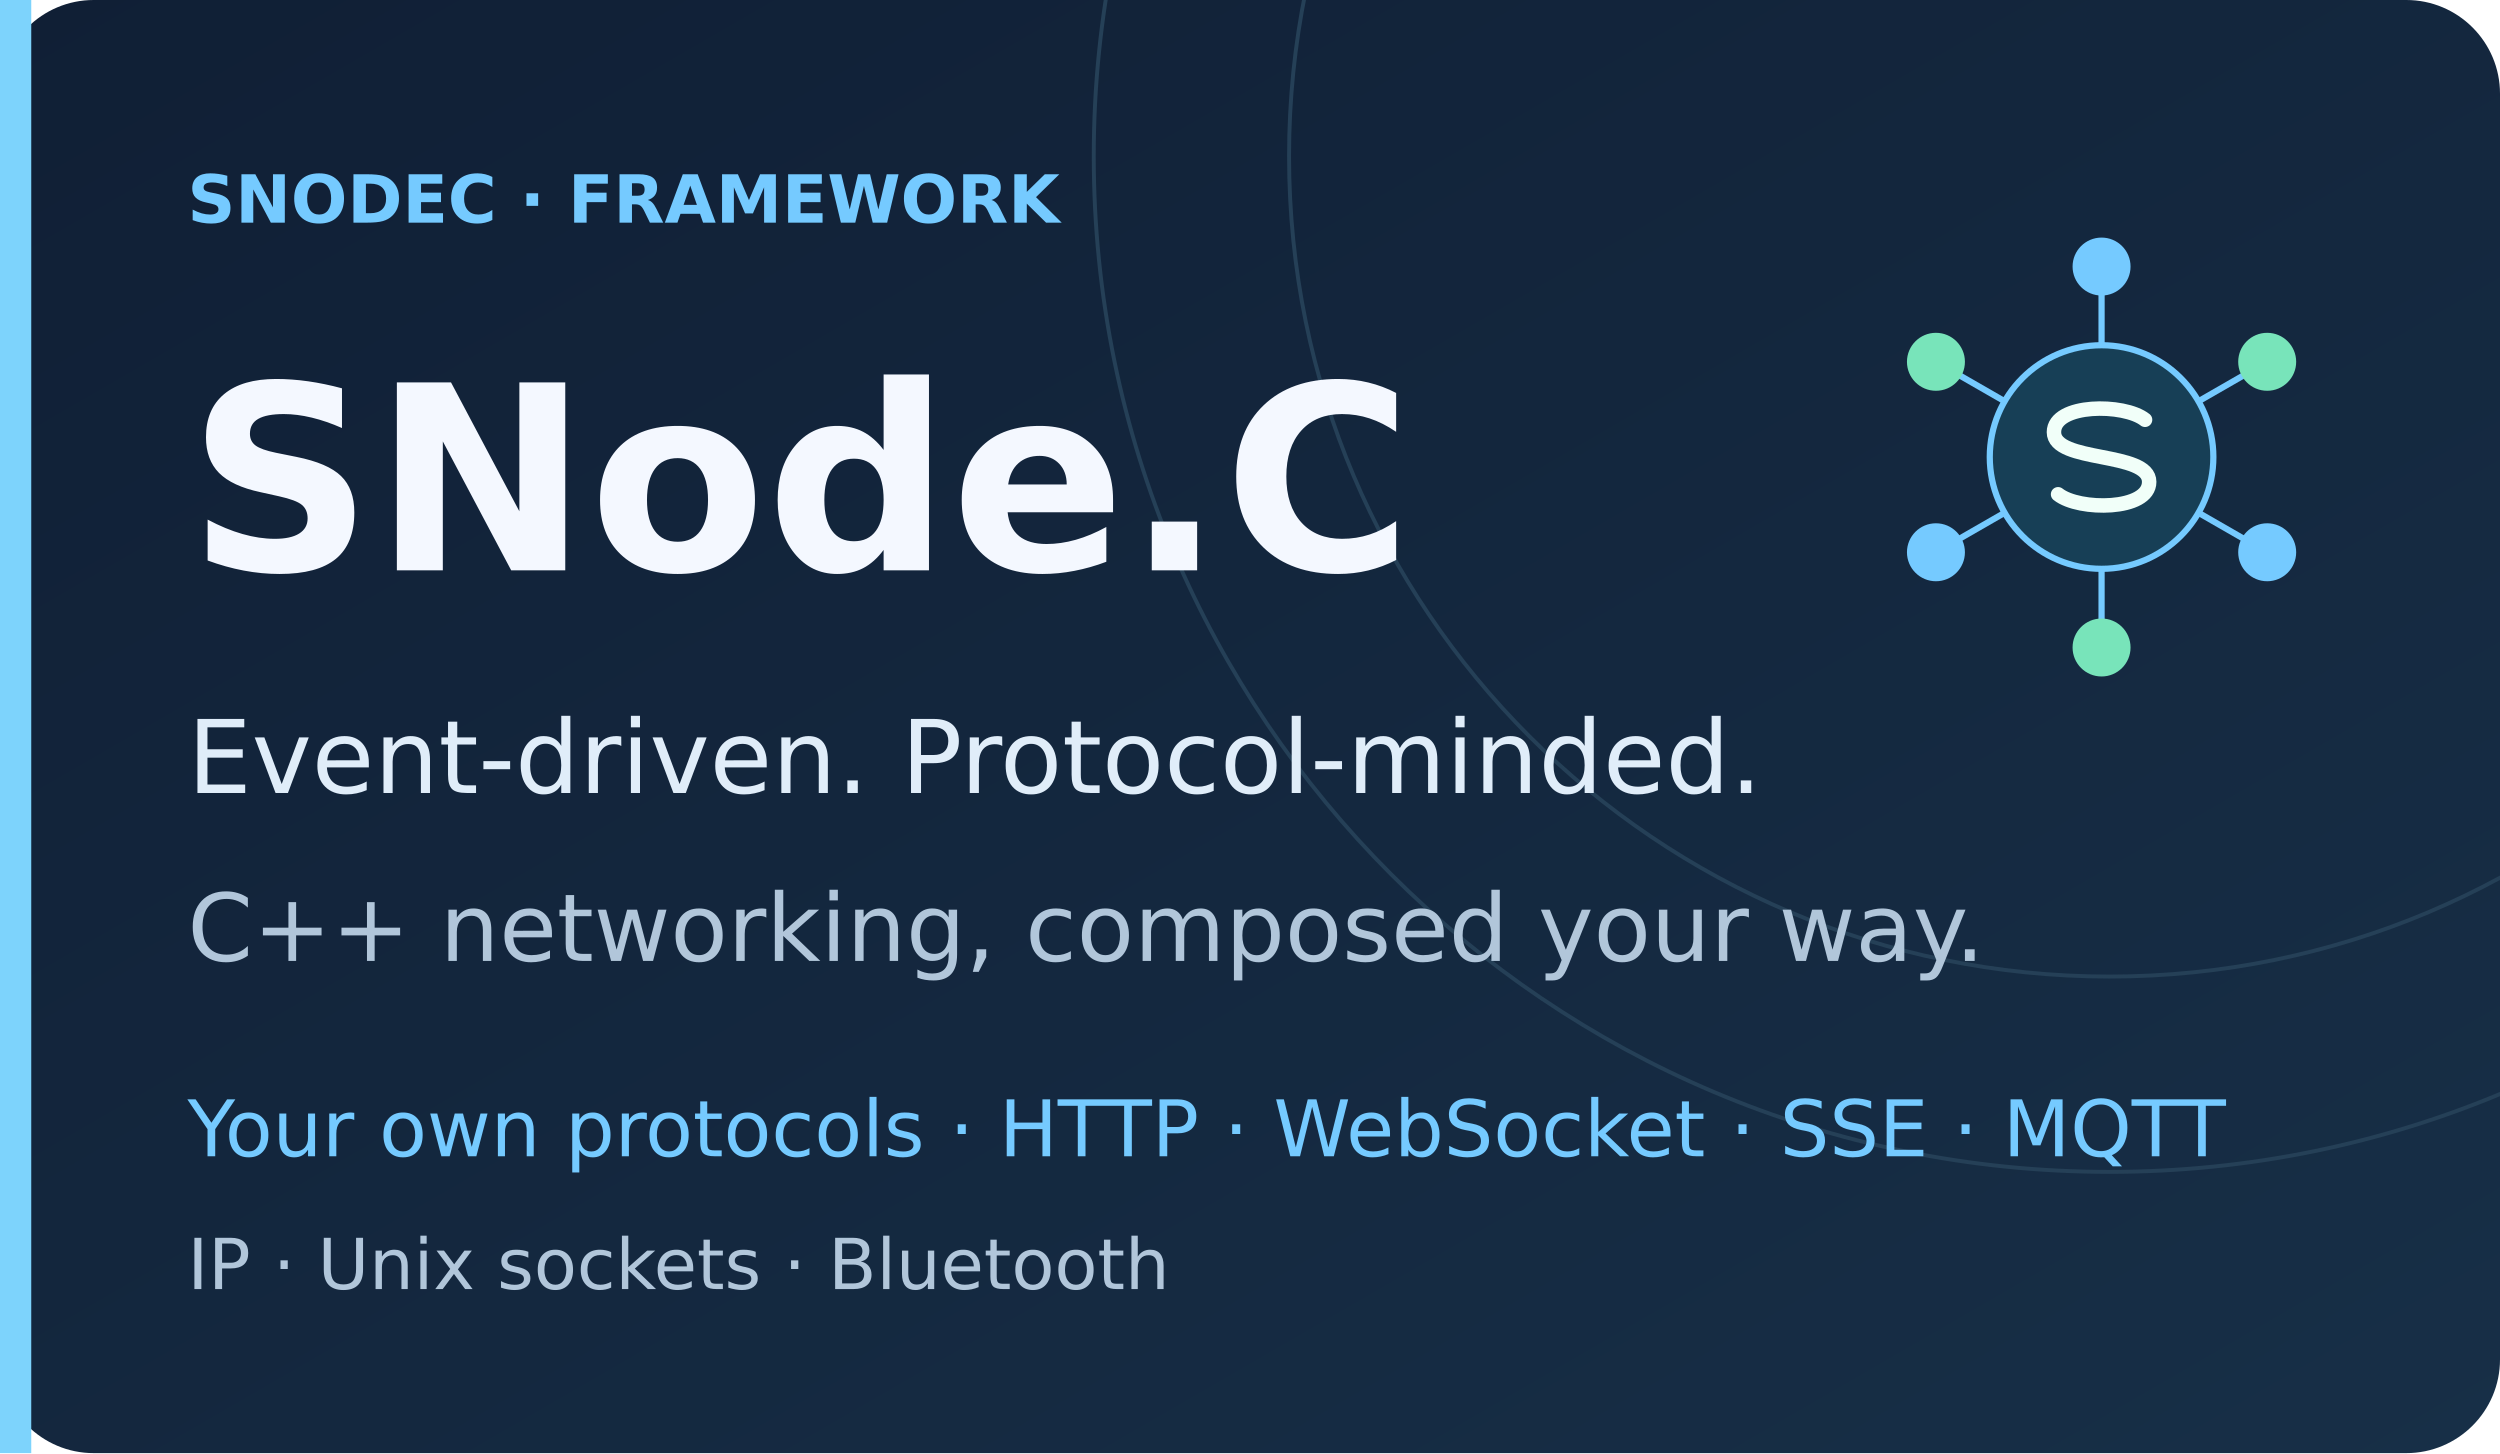
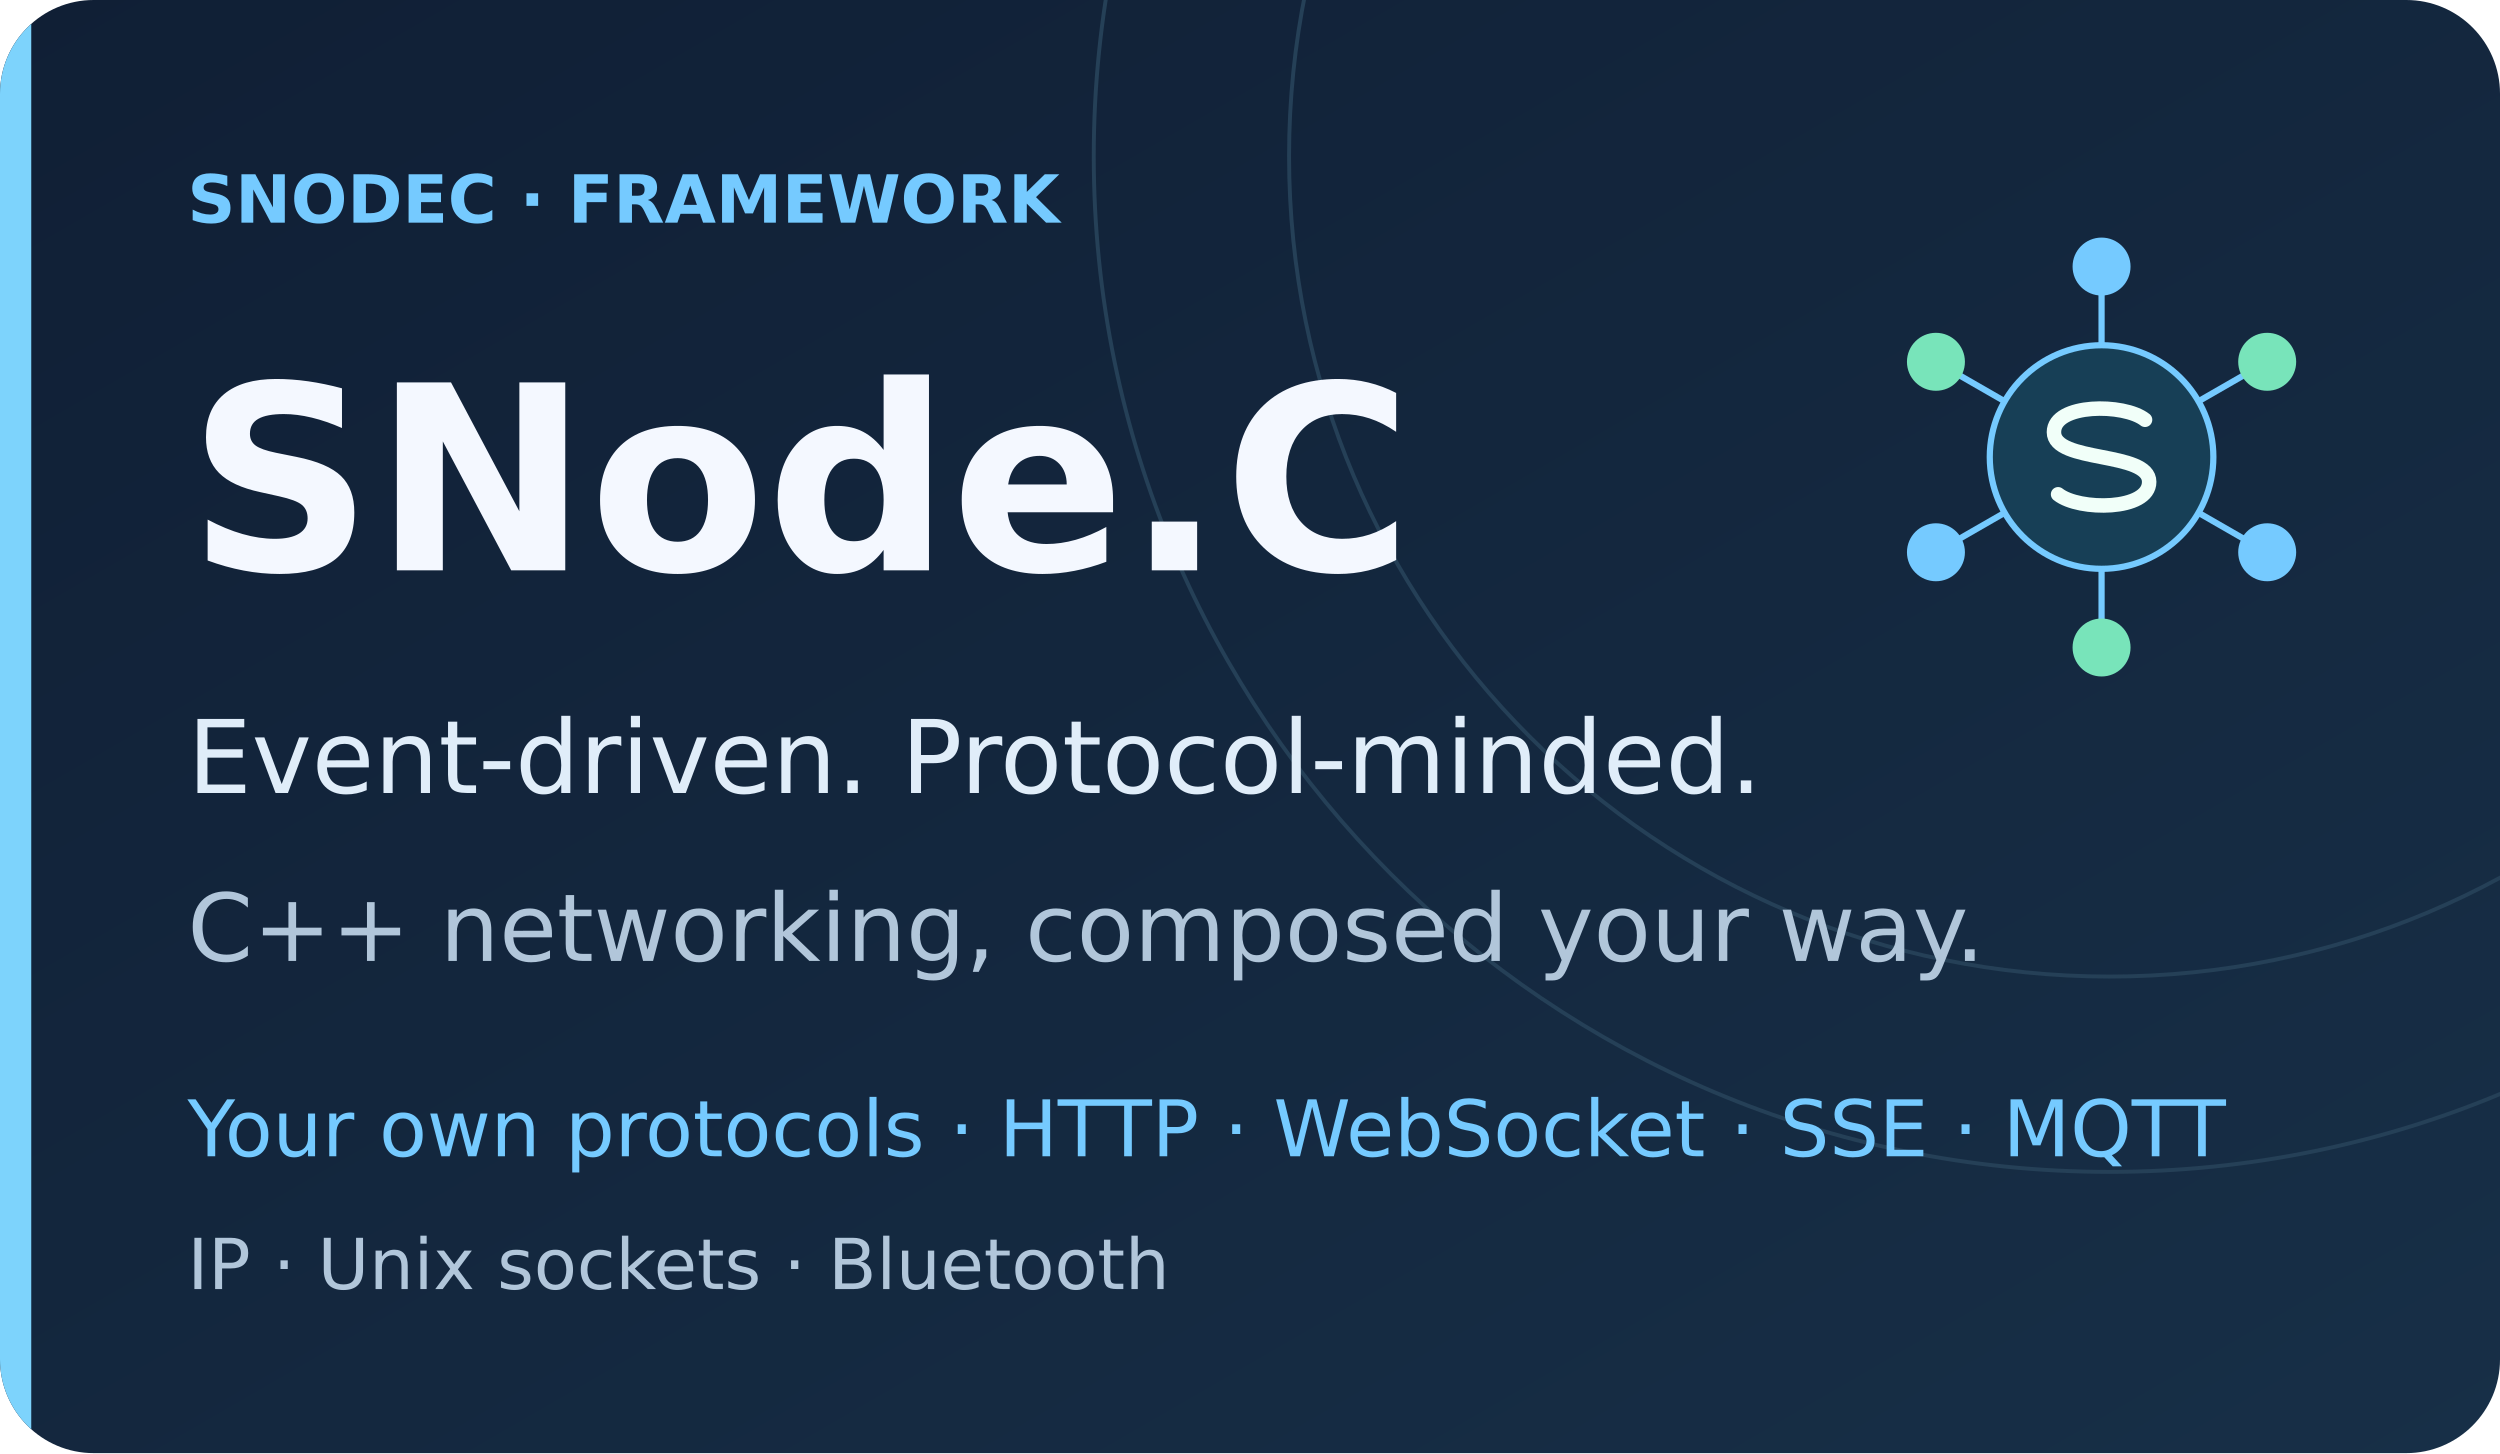
<svg xmlns="http://www.w3.org/2000/svg" viewBox="0 0 640 372" role="img" aria-labelledby="snodec-hero-mobile-title snodec-hero-mobile-desc">
  <defs>
    <linearGradient id="snodec-hero-mobile-bg" x2="1" y2="1">
      <stop stop-color="#101f35" />
      <stop offset="1" stop-color="#172f47" />
    </linearGradient>
    <marker id="snodec-hero-mobile-arrow" markerUnits="userSpaceOnUse" markerWidth="12" markerHeight="12" viewBox="0 0 8 8" refX="7" refY="4" orient="auto-start-reverse">
      <path d="M1 1L7 4L1 7" fill="none" stroke="#7c8fa5" stroke-width="1.5" />
    </marker>
+     <clipPath id="banner-outline-clip">
+       <use href="#banner-outline" />
+     </clipPath>
  </defs>
  <g font-family="DejaVu Sans,Arial,sans-serif">
-     <rect x="0" y="0" width="640" height="372" rx="24" fill="url(#snodec-hero-mobile-bg)" stroke="none" />
-     <rect width="8" height="372" fill="#7dd3fc" />
+     <rect id="banner-outline" x="0" y="0" width="640" height="372" rx="24" fill="url(#snodec-hero-mobile-bg)" stroke="none" />
+     <g clip-path="url(#banner-outline-clip)">
+       <rect width="8" height="372" fill="#7dd3fc" />
+     </g>
    <circle cx="540" cy="40" r="260" fill="none" stroke="#254057" />
    <circle cx="540" cy="40" r="210" fill="none" stroke="#254057" />
    <text x="48" y="57" font-size="17" fill="#75caff" font-weight="700">SNODEC · FRAMEWORK</text>
    <text x="48" y="146" font-size="66" fill="#f4f8ff" font-weight="700">SNode.C</text>
    <text x="48" y="203" font-size="26" fill="#e0edf9" font-weight="400">Event-driven. Protocol-minded.</text>
    <text x="48" y="246" font-size="24" fill="#b1c6da" font-weight="400">C++ networking, composed your way.</text>
    <text x="48" y="296" font-size="20" fill="#75caff" font-weight="400">Your own protocols · HTTP · WebSocket · SSE · MQTT</text>
    <text x="48" y="330" font-size="18" fill="#b1c6da" font-weight="400">IP · Unix sockets · Bluetooth</text>
    <g transform="translate(538 117) scale(0.53)">
      <path d="M0 0L0 -92" fill="none" stroke="#75caff" stroke-width="3" />
      <path d="M0 0L80 -46" fill="none" stroke="#75caff" stroke-width="3" />
      <path d="M0 0L80 46" fill="none" stroke="#75caff" stroke-width="3" />
      <path d="M0 0L0 92" fill="none" stroke="#75caff" stroke-width="3" />
      <path d="M0 0L-80 46" fill="none" stroke="#75caff" stroke-width="3" />
      <path d="M0 0L-80 -46" fill="none" stroke="#75caff" stroke-width="3" />
      <circle r="54" fill="#173f56" stroke="#75caff" stroke-width="3" />
      <circle cx="0" cy="-92" r="14" fill="#75caff" />
      <circle cx="80" cy="-46" r="14" fill="#78e4ba" />
      <circle cx="80" cy="46" r="14" fill="#75caff" />
      <circle cx="0" cy="92" r="14" fill="#78e4ba" />
      <circle cx="-80" cy="46" r="14" fill="#75caff" />
      <circle cx="-80" cy="-46" r="14" fill="#78e4ba" />
      <path d="M21-18C11-26-23-26-23-12C-23 3 23-3 23 12C23 26-11 26-21 18" fill="none" stroke="#f1fff9" stroke-width="7" stroke-linecap="round" stroke-linejoin="round" />
    </g>
  </g>
</svg>
